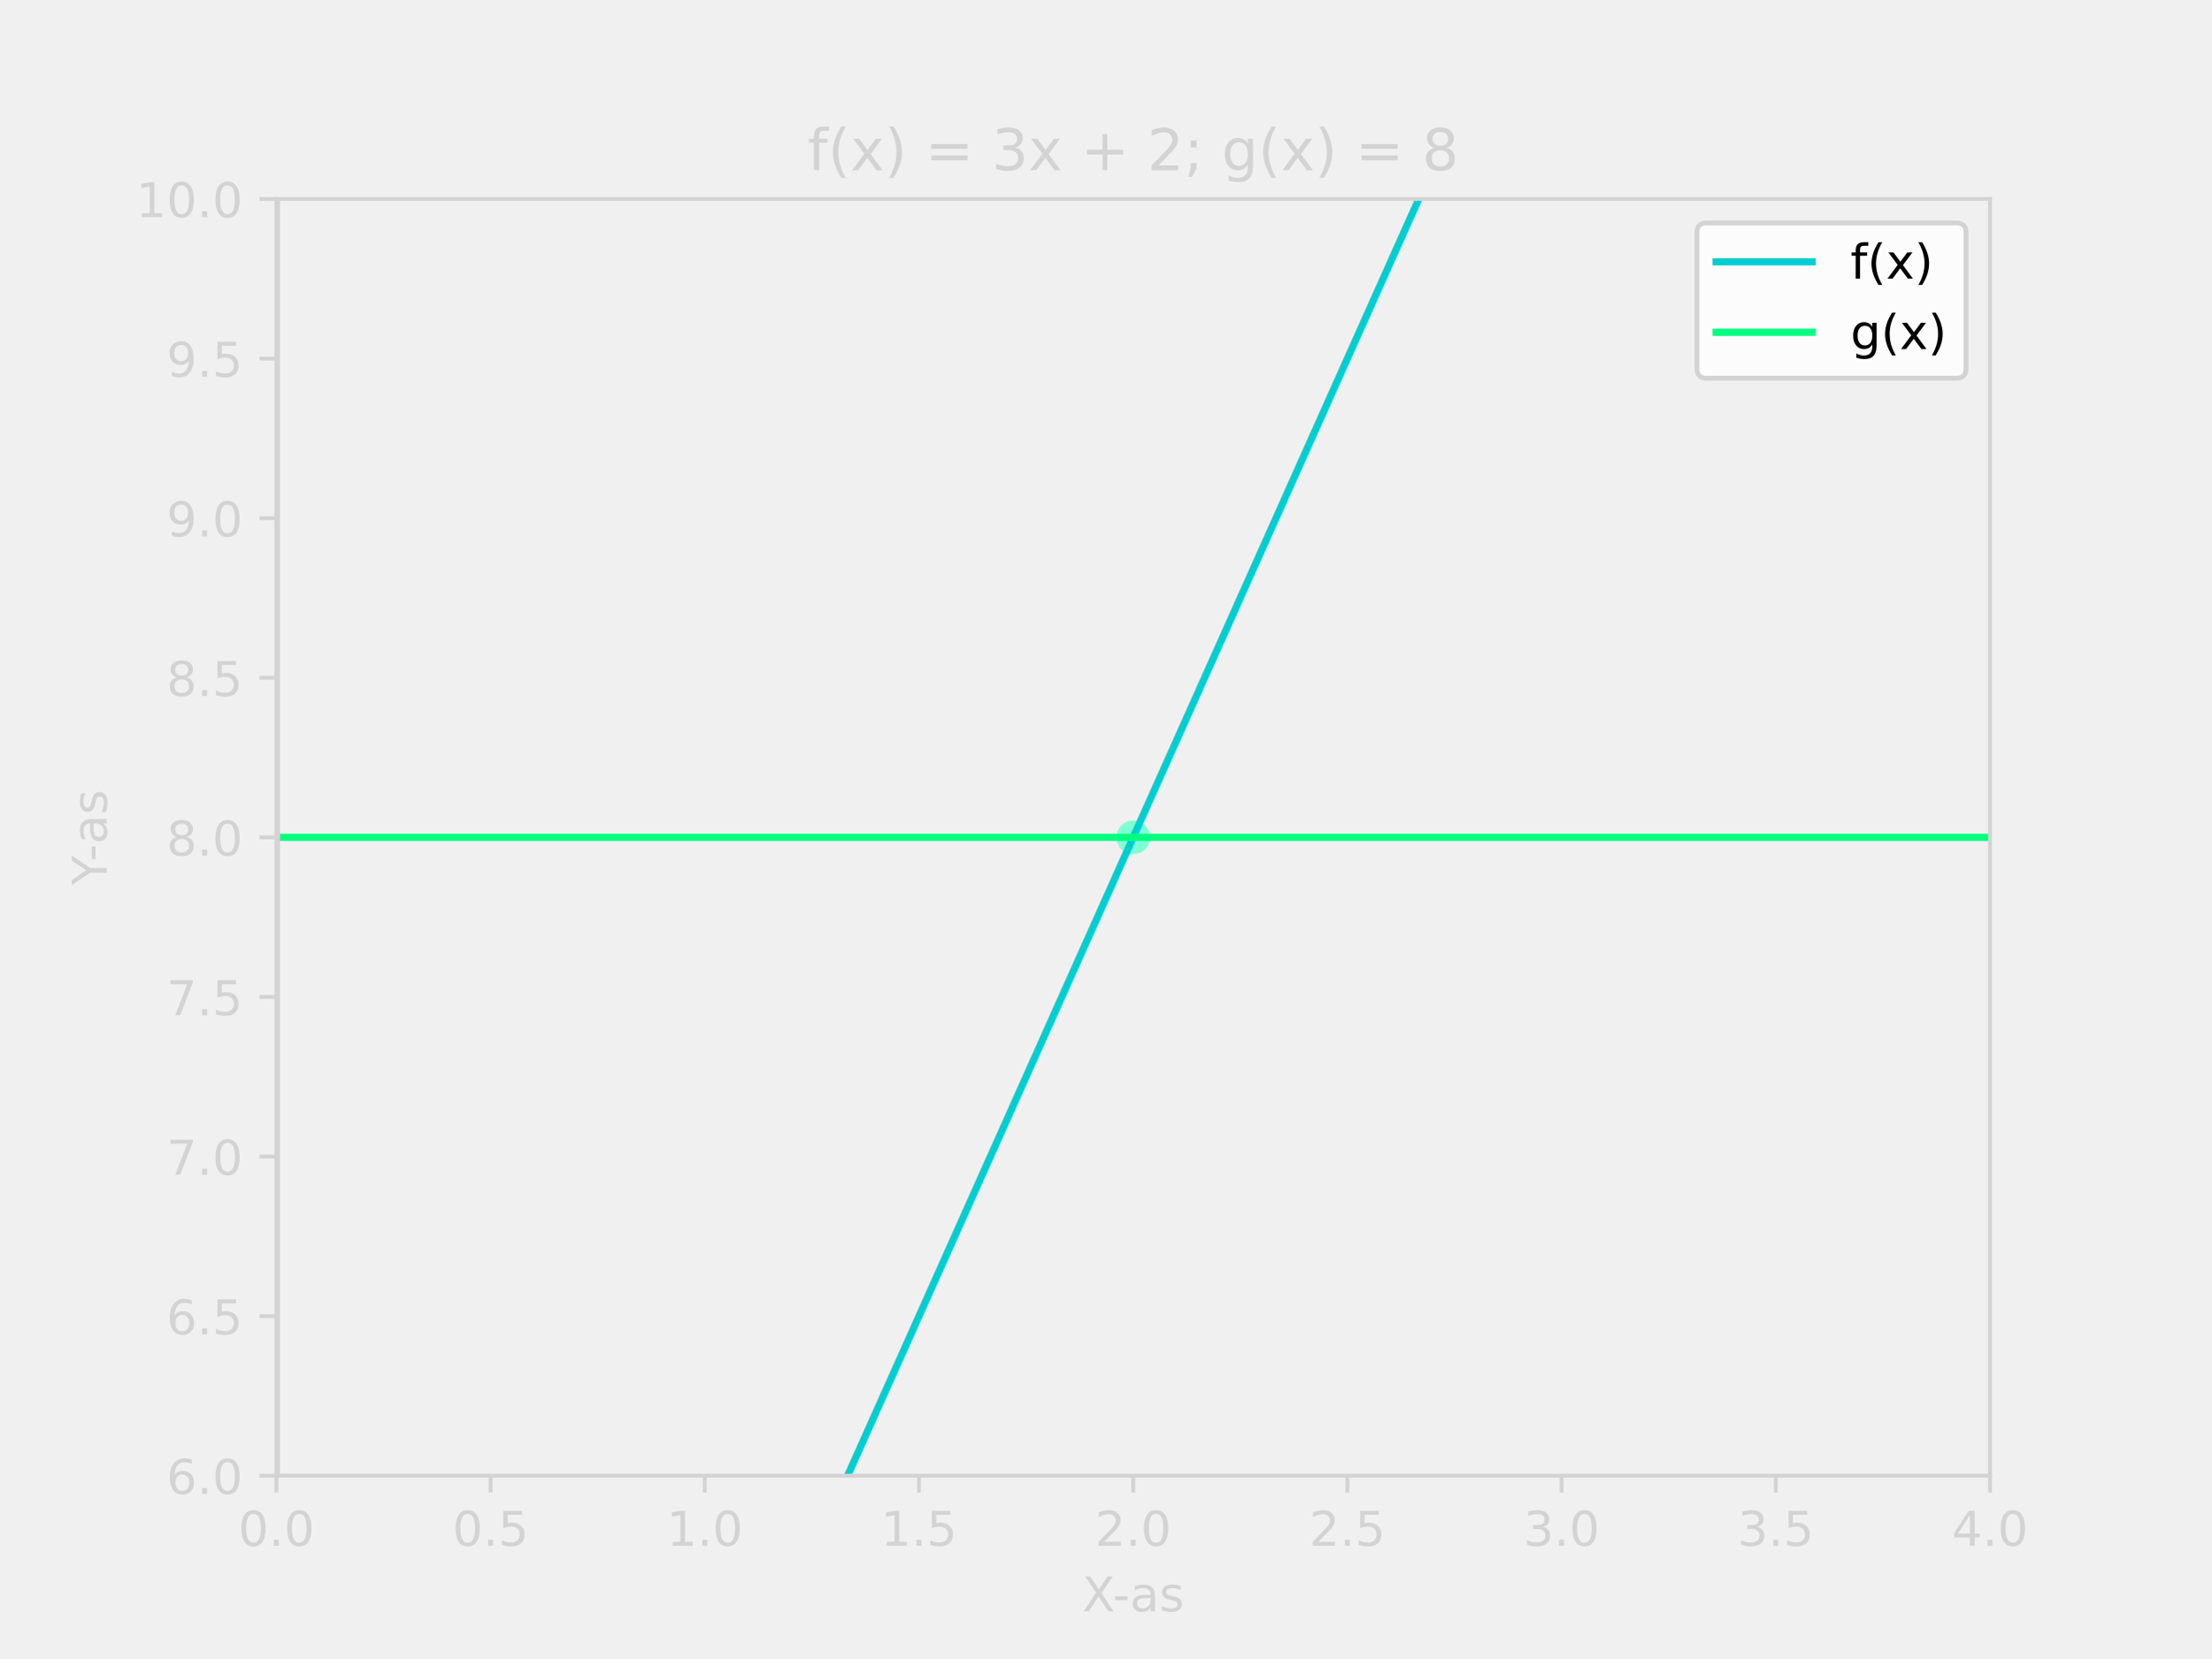
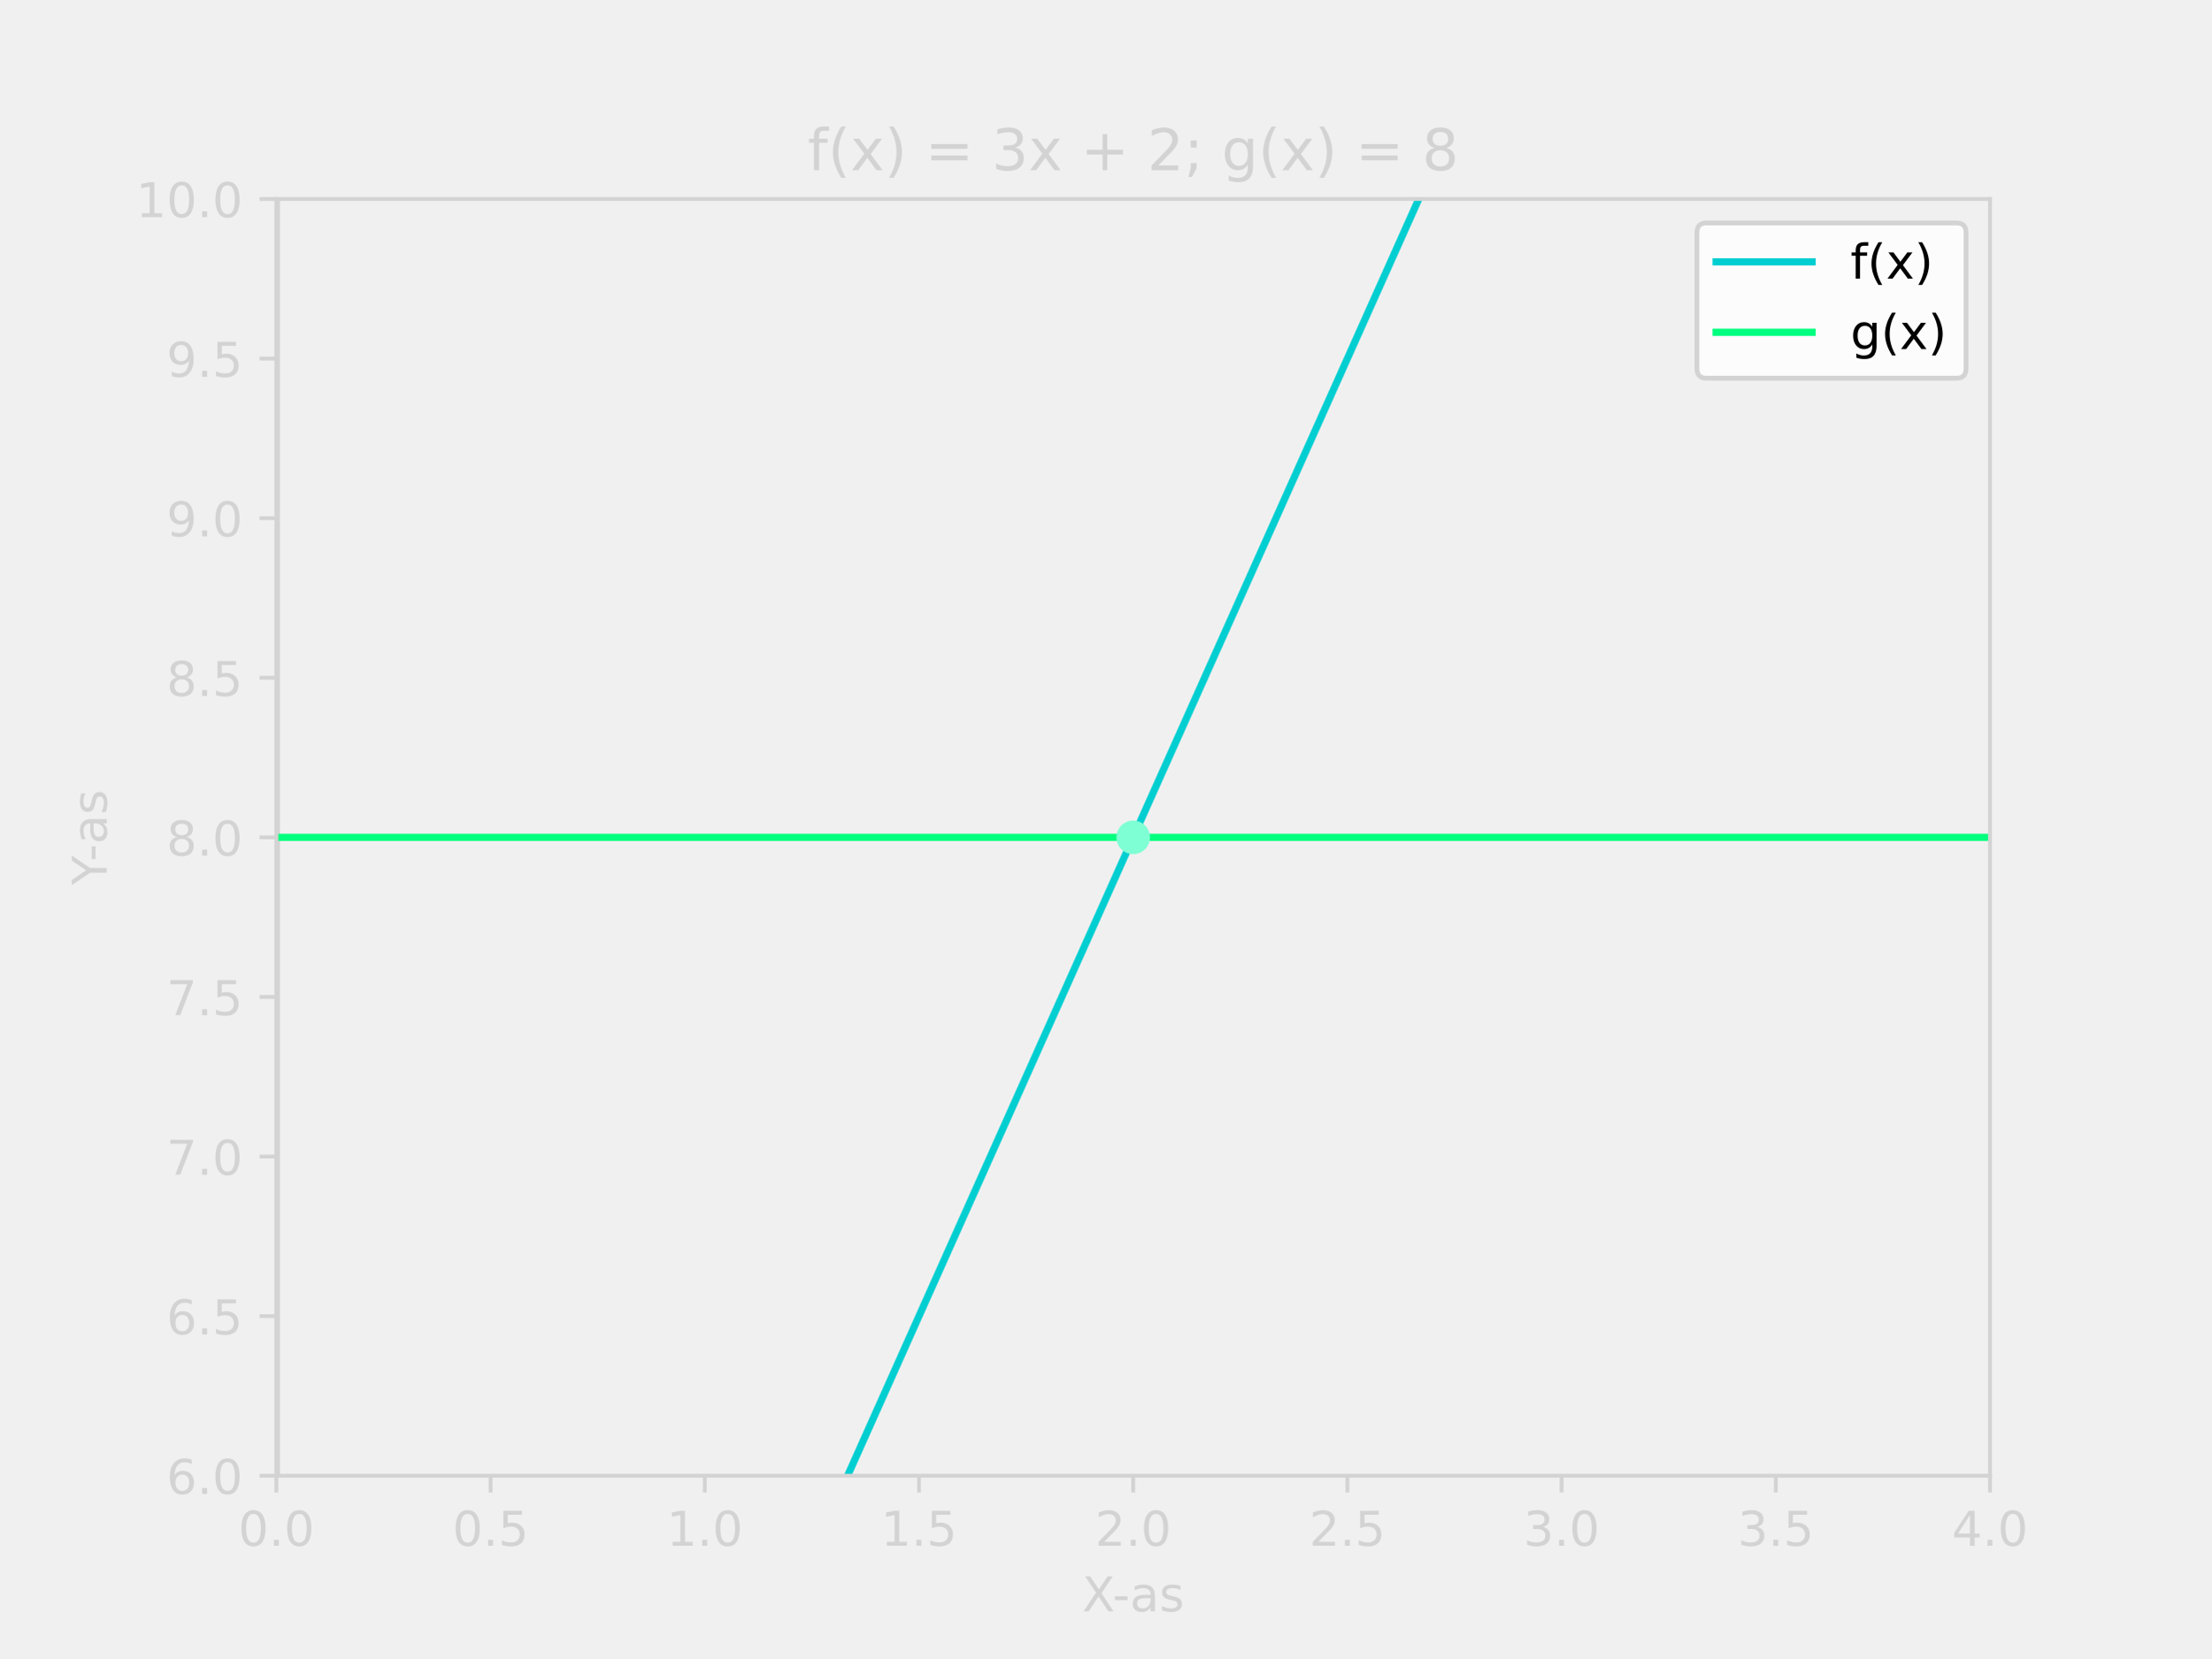
<svg xmlns="http://www.w3.org/2000/svg" xmlns:xlink="http://www.w3.org/1999/xlink" width="460.8pt" height="345.6pt" viewBox="0 0 460.8 345.6" version="1.1">
  <defs>
    <style type="text/css">*{stroke-linejoin: round; stroke-linecap: butt}</style>
  </defs>
  <g id="figure_1">
    <g id="patch_1">
      <path d="M 0 345.6  L 460.8 345.6  L 460.8 0  L 0 0  z " style="fill: none" />
    </g>
    <g id="axes_1">
      <g id="patch_2">
        <path d="M 57.6 307.584  L 414.72 307.584  L 414.72 41.472  L 57.6 41.472  z " style="fill: none" />
      </g>
-       <g id="PathCollection_1">
-         <defs>
-           <path id="mf29d3fe3aa" d="M 0 3  C 0.796 3 1.559 2.684 2.121 2.121  C 2.684 1.559 3 0.796 3 0  C 3 -0.796 2.684 -1.559 2.121 -2.121  C 1.559 -2.684 0.796 -3 0 -3  C -0.796 -3 -1.559 -2.684 -2.121 -2.121  C -2.684 -1.559 -3 -0.796 -3 0  C -3 0.796 -2.684 1.559 -2.121 2.121  C -1.559 2.684 -0.796 3 0 3  z " style="stroke: #7fffd4" />
-         </defs>
-         <g clip-path="url(#pa985f8c0e5)">
-           <use xlink:href="#mf29d3fe3aa" x="236.16" y="174.528" style="fill: #7fffd4; stroke: #7fffd4" />
-         </g>
+       <g id="LineCollection_1">
+         <path clip-path="url(#p46b22b89a6)" style="fill: none; stroke: #d3d3d3; stroke-width: 1.5" />
+       </g>
+       <g id="LineCollection_2">
+         <path d="M 57.6 307.584  L 57.6 41.472  " clip-path="url(#p46b22b89a6)" style="fill: none; stroke: #d3d3d3; stroke-width: 1.5" />
      </g>
      <g id="matplotlib.axis_1">
        <g id="xtick_1">
          <g id="line2d_1">
            <defs>
-               <path id="m8711fdf88d" d="M 0 0  L 0 3.5  " style="stroke: #d3d3d3; stroke-width: 0.8" />
+               <path id="mb4ca25e9f1" d="M 0 0  L 0 3.5  " style="stroke: #d3d3d3; stroke-width: 0.8" />
            </defs>
            <g>
-               <use xlink:href="#m8711fdf88d" x="57.6" y="307.584" style="fill: #d3d3d3; stroke: #d3d3d3; stroke-width: 0.8" />
+               <use xlink:href="#mb4ca25e9f1" x="57.6" y="307.584" style="fill: #d3d3d3; stroke: #d3d3d3; stroke-width: 0.8" />
            </g>
          </g>
          <g id="text_1">
            <g style="fill: #d3d3d3" transform="translate(49.64844 322.1824)scale(0.1 -0.1)">
              <defs>
                <path id="DejaVuSans-30" d="M 2034 4250  Q 1547 4250 1301 3770  Q 1056 3291 1056 2328  Q 1056 1369 1301 889  Q 1547 409 2034 409  Q 2525 409 2770 889  Q 3016 1369 3016 2328  Q 3016 3291 2770 3770  Q 2525 4250 2034 4250  z M 2034 4750  Q 2819 4750 3233 4129  Q 3647 3509 3647 2328  Q 3647 1150 3233 529  Q 2819 -91 2034 -91  Q 1250 -91 836 529  Q 422 1150 422 2328  Q 422 3509 836 4129  Q 1250 4750 2034 4750  z " transform="scale(0.015625)" />
                <path id="DejaVuSans-2e" d="M 684 794  L 1344 794  L 1344 0  L 684 0  L 684 794  z " transform="scale(0.015625)" />
              </defs>
              <use xlink:href="#DejaVuSans-30" />
              <use xlink:href="#DejaVuSans-2e" x="63.623" />
              <use xlink:href="#DejaVuSans-30" x="95.41" />
            </g>
          </g>
        </g>
        <g id="xtick_2">
          <g id="line2d_2">
            <g>
-               <use xlink:href="#m8711fdf88d" x="102.24" y="307.584" style="fill: #d3d3d3; stroke: #d3d3d3; stroke-width: 0.8" />
+               <use xlink:href="#mb4ca25e9f1" x="102.24" y="307.584" style="fill: #d3d3d3; stroke: #d3d3d3; stroke-width: 0.8" />
            </g>
          </g>
          <g id="text_2">
            <g style="fill: #d3d3d3" transform="translate(94.28844 322.1824)scale(0.1 -0.1)">
              <defs>
                <path id="DejaVuSans-35" d="M 691 4666  L 3169 4666  L 3169 4134  L 1269 4134  L 1269 2991  Q 1406 3038 1543 3061  Q 1681 3084 1819 3084  Q 2600 3084 3056 2656  Q 3513 2228 3513 1497  Q 3513 744 3044 326  Q 2575 -91 1722 -91  Q 1428 -91 1123 -41  Q 819 9 494 109  L 494 744  Q 775 591 1075 516  Q 1375 441 1709 441  Q 2250 441 2565 725  Q 2881 1009 2881 1497  Q 2881 1984 2565 2268  Q 2250 2553 1709 2553  Q 1456 2553 1204 2497  Q 953 2441 691 2322  L 691 4666  z " transform="scale(0.015625)" />
              </defs>
              <use xlink:href="#DejaVuSans-30" />
              <use xlink:href="#DejaVuSans-2e" x="63.623" />
              <use xlink:href="#DejaVuSans-35" x="95.41" />
            </g>
          </g>
        </g>
        <g id="xtick_3">
          <g id="line2d_3">
            <g>
-               <use xlink:href="#m8711fdf88d" x="146.88" y="307.584" style="fill: #d3d3d3; stroke: #d3d3d3; stroke-width: 0.8" />
+               <use xlink:href="#mb4ca25e9f1" x="146.88" y="307.584" style="fill: #d3d3d3; stroke: #d3d3d3; stroke-width: 0.8" />
            </g>
          </g>
          <g id="text_3">
            <g style="fill: #d3d3d3" transform="translate(138.9284 322.1824)scale(0.1 -0.1)">
              <defs>
                <path id="DejaVuSans-31" d="M 794 531  L 1825 531  L 1825 4091  L 703 3866  L 703 4441  L 1819 4666  L 2450 4666  L 2450 531  L 3481 531  L 3481 0  L 794 0  L 794 531  z " transform="scale(0.015625)" />
              </defs>
              <use xlink:href="#DejaVuSans-31" />
              <use xlink:href="#DejaVuSans-2e" x="63.623" />
              <use xlink:href="#DejaVuSans-30" x="95.41" />
            </g>
          </g>
        </g>
        <g id="xtick_4">
          <g id="line2d_4">
            <g>
-               <use xlink:href="#m8711fdf88d" x="191.52" y="307.584" style="fill: #d3d3d3; stroke: #d3d3d3; stroke-width: 0.8" />
+               <use xlink:href="#mb4ca25e9f1" x="191.52" y="307.584" style="fill: #d3d3d3; stroke: #d3d3d3; stroke-width: 0.8" />
            </g>
          </g>
          <g id="text_4">
            <g style="fill: #d3d3d3" transform="translate(183.5684 322.1824)scale(0.1 -0.1)">
              <use xlink:href="#DejaVuSans-31" />
              <use xlink:href="#DejaVuSans-2e" x="63.623" />
              <use xlink:href="#DejaVuSans-35" x="95.41" />
            </g>
          </g>
        </g>
        <g id="xtick_5">
          <g id="line2d_5">
            <g>
-               <use xlink:href="#m8711fdf88d" x="236.16" y="307.584" style="fill: #d3d3d3; stroke: #d3d3d3; stroke-width: 0.8" />
+               <use xlink:href="#mb4ca25e9f1" x="236.16" y="307.584" style="fill: #d3d3d3; stroke: #d3d3d3; stroke-width: 0.8" />
            </g>
          </g>
          <g id="text_5">
            <g style="fill: #d3d3d3" transform="translate(228.2084 322.1824)scale(0.1 -0.1)">
              <defs>
                <path id="DejaVuSans-32" d="M 1228 531  L 3431 531  L 3431 0  L 469 0  L 469 531  Q 828 903 1448 1529  Q 2069 2156 2228 2338  Q 2531 2678 2651 2914  Q 2772 3150 2772 3378  Q 2772 3750 2511 3984  Q 2250 4219 1831 4219  Q 1534 4219 1204 4116  Q 875 4013 500 3803  L 500 4441  Q 881 4594 1212 4672  Q 1544 4750 1819 4750  Q 2544 4750 2975 4387  Q 3406 4025 3406 3419  Q 3406 3131 3298 2873  Q 3191 2616 2906 2266  Q 2828 2175 2409 1742  Q 1991 1309 1228 531  z " transform="scale(0.015625)" />
              </defs>
              <use xlink:href="#DejaVuSans-32" />
              <use xlink:href="#DejaVuSans-2e" x="63.623" />
              <use xlink:href="#DejaVuSans-30" x="95.41" />
            </g>
          </g>
        </g>
        <g id="xtick_6">
          <g id="line2d_6">
            <g>
-               <use xlink:href="#m8711fdf88d" x="280.8" y="307.584" style="fill: #d3d3d3; stroke: #d3d3d3; stroke-width: 0.8" />
+               <use xlink:href="#mb4ca25e9f1" x="280.8" y="307.584" style="fill: #d3d3d3; stroke: #d3d3d3; stroke-width: 0.8" />
            </g>
          </g>
          <g id="text_6">
            <g style="fill: #d3d3d3" transform="translate(272.8484 322.1824)scale(0.1 -0.1)">
              <use xlink:href="#DejaVuSans-32" />
              <use xlink:href="#DejaVuSans-2e" x="63.623" />
              <use xlink:href="#DejaVuSans-35" x="95.41" />
            </g>
          </g>
        </g>
        <g id="xtick_7">
          <g id="line2d_7">
            <g>
-               <use xlink:href="#m8711fdf88d" x="325.44" y="307.584" style="fill: #d3d3d3; stroke: #d3d3d3; stroke-width: 0.8" />
+               <use xlink:href="#mb4ca25e9f1" x="325.44" y="307.584" style="fill: #d3d3d3; stroke: #d3d3d3; stroke-width: 0.8" />
            </g>
          </g>
          <g id="text_7">
            <g style="fill: #d3d3d3" transform="translate(317.4884 322.1824)scale(0.1 -0.1)">
              <defs>
                <path id="DejaVuSans-33" d="M 2597 2516  Q 3050 2419 3304 2112  Q 3559 1806 3559 1356  Q 3559 666 3084 287  Q 2609 -91 1734 -91  Q 1441 -91 1130 -33  Q 819 25 488 141  L 488 750  Q 750 597 1062 519  Q 1375 441 1716 441  Q 2309 441 2620 675  Q 2931 909 2931 1356  Q 2931 1769 2642 2001  Q 2353 2234 1838 2234  L 1294 2234  L 1294 2753  L 1863 2753  Q 2328 2753 2575 2939  Q 2822 3125 2822 3475  Q 2822 3834 2567 4026  Q 2313 4219 1838 4219  Q 1578 4219 1281 4162  Q 984 4106 628 3988  L 628 4550  Q 988 4650 1302 4700  Q 1616 4750 1894 4750  Q 2613 4750 3031 4423  Q 3450 4097 3450 3541  Q 3450 3153 3228 2886  Q 3006 2619 2597 2516  z " transform="scale(0.015625)" />
              </defs>
              <use xlink:href="#DejaVuSans-33" />
              <use xlink:href="#DejaVuSans-2e" x="63.623" />
              <use xlink:href="#DejaVuSans-30" x="95.41" />
            </g>
          </g>
        </g>
        <g id="xtick_8">
          <g id="line2d_8">
            <g>
-               <use xlink:href="#m8711fdf88d" x="370.08" y="307.584" style="fill: #d3d3d3; stroke: #d3d3d3; stroke-width: 0.8" />
+               <use xlink:href="#mb4ca25e9f1" x="370.08" y="307.584" style="fill: #d3d3d3; stroke: #d3d3d3; stroke-width: 0.8" />
            </g>
          </g>
          <g id="text_8">
            <g style="fill: #d3d3d3" transform="translate(362.1284 322.1824)scale(0.1 -0.1)">
              <use xlink:href="#DejaVuSans-33" />
              <use xlink:href="#DejaVuSans-2e" x="63.623" />
              <use xlink:href="#DejaVuSans-35" x="95.41" />
            </g>
          </g>
        </g>
        <g id="xtick_9">
          <g id="line2d_9">
            <g>
-               <use xlink:href="#m8711fdf88d" x="414.72" y="307.584" style="fill: #d3d3d3; stroke: #d3d3d3; stroke-width: 0.8" />
+               <use xlink:href="#mb4ca25e9f1" x="414.72" y="307.584" style="fill: #d3d3d3; stroke: #d3d3d3; stroke-width: 0.8" />
            </g>
          </g>
          <g id="text_9">
            <g style="fill: #d3d3d3" transform="translate(406.7684 322.1824)scale(0.1 -0.1)">
              <defs>
                <path id="DejaVuSans-34" d="M 2419 4116  L 825 1625  L 2419 1625  L 2419 4116  z M 2253 4666  L 3047 4666  L 3047 1625  L 3713 1625  L 3713 1100  L 3047 1100  L 3047 0  L 2419 0  L 2419 1100  L 313 1100  L 313 1709  L 2253 4666  z " transform="scale(0.015625)" />
              </defs>
              <use xlink:href="#DejaVuSans-34" />
              <use xlink:href="#DejaVuSans-2e" x="63.623" />
              <use xlink:href="#DejaVuSans-30" x="95.41" />
            </g>
          </g>
        </g>
        <g id="text_10">
          <g style="fill: #d3d3d3" transform="translate(225.5123 335.8606)scale(0.1 -0.1)">
            <defs>
              <path id="DejaVuSans-58" d="M 403 4666  L 1081 4666  L 2241 2931  L 3406 4666  L 4084 4666  L 2584 2425  L 4184 0  L 3506 0  L 2194 1984  L 872 0  L 191 0  L 1856 2491  L 403 4666  z " transform="scale(0.015625)" />
              <path id="DejaVuSans-2d" d="M 313 2009  L 1997 2009  L 1997 1497  L 313 1497  L 313 2009  z " transform="scale(0.015625)" />
              <path id="DejaVuSans-61" d="M 2194 1759  Q 1497 1759 1228 1600  Q 959 1441 959 1056  Q 959 750 1161 570  Q 1363 391 1709 391  Q 2188 391 2477 730  Q 2766 1069 2766 1631  L 2766 1759  L 2194 1759  z M 3341 1997  L 3341 0  L 2766 0  L 2766 531  Q 2569 213 2275 61  Q 1981 -91 1556 -91  Q 1019 -91 701 211  Q 384 513 384 1019  Q 384 1609 779 1909  Q 1175 2209 1959 2209  L 2766 2209  L 2766 2266  Q 2766 2663 2505 2880  Q 2244 3097 1772 3097  Q 1472 3097 1187 3025  Q 903 2953 641 2809  L 641 3341  Q 956 3463 1253 3523  Q 1550 3584 1831 3584  Q 2591 3584 2966 3190  Q 3341 2797 3341 1997  z " transform="scale(0.015625)" />
              <path id="DejaVuSans-73" d="M 2834 3397  L 2834 2853  Q 2591 2978 2328 3040  Q 2066 3103 1784 3103  Q 1356 3103 1142 2972  Q 928 2841 928 2578  Q 928 2378 1081 2264  Q 1234 2150 1697 2047  L 1894 2003  Q 2506 1872 2764 1633  Q 3022 1394 3022 966  Q 3022 478 2636 193  Q 2250 -91 1575 -91  Q 1294 -91 989 -36  Q 684 19 347 128  L 347 722  Q 666 556 975 473  Q 1284 391 1588 391  Q 1994 391 2212 530  Q 2431 669 2431 922  Q 2431 1156 2273 1281  Q 2116 1406 1581 1522  L 1381 1569  Q 847 1681 609 1914  Q 372 2147 372 2553  Q 372 3047 722 3315  Q 1072 3584 1716 3584  Q 2034 3584 2315 3537  Q 2597 3491 2834 3397  z " transform="scale(0.015625)" />
            </defs>
            <use xlink:href="#DejaVuSans-58" />
            <use xlink:href="#DejaVuSans-2d" x="63.506" />
            <use xlink:href="#DejaVuSans-61" x="99.59" />
            <use xlink:href="#DejaVuSans-73" x="160.869" />
          </g>
        </g>
      </g>
      <g id="matplotlib.axis_2">
        <g id="ytick_1">
          <g id="line2d_10">
            <defs>
-               <path id="mcb25581d9d" d="M 0 0  L -3.5 0  " style="stroke: #d3d3d3; stroke-width: 0.8" />
+               <path id="m43d419966c" d="M 0 0  L -3.5 0  " style="stroke: #d3d3d3; stroke-width: 0.8" />
            </defs>
            <g>
-               <use xlink:href="#mcb25581d9d" x="57.6" y="307.584" style="fill: #d3d3d3; stroke: #d3d3d3; stroke-width: 0.8" />
+               <use xlink:href="#m43d419966c" x="57.6" y="307.584" style="fill: #d3d3d3; stroke: #d3d3d3; stroke-width: 0.8" />
            </g>
          </g>
          <g id="text_11">
            <g style="fill: #d3d3d3" transform="translate(34.69687 311.3832)scale(0.1 -0.1)">
              <defs>
                <path id="DejaVuSans-36" d="M 2113 2584  Q 1688 2584 1439 2293  Q 1191 2003 1191 1497  Q 1191 994 1439 701  Q 1688 409 2113 409  Q 2538 409 2786 701  Q 3034 994 3034 1497  Q 3034 2003 2786 2293  Q 2538 2584 2113 2584  z M 3366 4563  L 3366 3988  Q 3128 4100 2886 4159  Q 2644 4219 2406 4219  Q 1781 4219 1451 3797  Q 1122 3375 1075 2522  Q 1259 2794 1537 2939  Q 1816 3084 2150 3084  Q 2853 3084 3261 2657  Q 3669 2231 3669 1497  Q 3669 778 3244 343  Q 2819 -91 2113 -91  Q 1303 -91 875 529  Q 447 1150 447 2328  Q 447 3434 972 4092  Q 1497 4750 2381 4750  Q 2619 4750 2861 4703  Q 3103 4656 3366 4563  z " transform="scale(0.015625)" />
              </defs>
              <use xlink:href="#DejaVuSans-36" />
              <use xlink:href="#DejaVuSans-2e" x="63.623" />
              <use xlink:href="#DejaVuSans-30" x="95.41" />
            </g>
          </g>
        </g>
        <g id="ytick_2">
          <g id="line2d_11">
            <g>
-               <use xlink:href="#mcb25581d9d" x="57.6" y="274.32" style="fill: #d3d3d3; stroke: #d3d3d3; stroke-width: 0.8" />
+               <use xlink:href="#m43d419966c" x="57.6" y="274.32" style="fill: #d3d3d3; stroke: #d3d3d3; stroke-width: 0.8" />
            </g>
          </g>
          <g id="text_12">
            <g style="fill: #d3d3d3" transform="translate(34.69687 278.1192)scale(0.1 -0.1)">
              <use xlink:href="#DejaVuSans-36" />
              <use xlink:href="#DejaVuSans-2e" x="63.623" />
              <use xlink:href="#DejaVuSans-35" x="95.41" />
            </g>
          </g>
        </g>
        <g id="ytick_3">
          <g id="line2d_12">
            <g>
-               <use xlink:href="#mcb25581d9d" x="57.6" y="241.056" style="fill: #d3d3d3; stroke: #d3d3d3; stroke-width: 0.8" />
+               <use xlink:href="#m43d419966c" x="57.6" y="241.056" style="fill: #d3d3d3; stroke: #d3d3d3; stroke-width: 0.8" />
            </g>
          </g>
          <g id="text_13">
            <g style="fill: #d3d3d3" transform="translate(34.69687 244.8552)scale(0.1 -0.1)">
              <defs>
                <path id="DejaVuSans-37" d="M 525 4666  L 3525 4666  L 3525 4397  L 1831 0  L 1172 0  L 2766 4134  L 525 4134  L 525 4666  z " transform="scale(0.015625)" />
              </defs>
              <use xlink:href="#DejaVuSans-37" />
              <use xlink:href="#DejaVuSans-2e" x="63.623" />
              <use xlink:href="#DejaVuSans-30" x="95.41" />
            </g>
          </g>
        </g>
        <g id="ytick_4">
          <g id="line2d_13">
            <g>
-               <use xlink:href="#mcb25581d9d" x="57.6" y="207.792" style="fill: #d3d3d3; stroke: #d3d3d3; stroke-width: 0.8" />
+               <use xlink:href="#m43d419966c" x="57.6" y="207.792" style="fill: #d3d3d3; stroke: #d3d3d3; stroke-width: 0.8" />
            </g>
          </g>
          <g id="text_14">
            <g style="fill: #d3d3d3" transform="translate(34.69687 211.5912)scale(0.1 -0.1)">
              <use xlink:href="#DejaVuSans-37" />
              <use xlink:href="#DejaVuSans-2e" x="63.623" />
              <use xlink:href="#DejaVuSans-35" x="95.41" />
            </g>
          </g>
        </g>
        <g id="ytick_5">
          <g id="line2d_14">
            <g>
-               <use xlink:href="#mcb25581d9d" x="57.6" y="174.528" style="fill: #d3d3d3; stroke: #d3d3d3; stroke-width: 0.8" />
+               <use xlink:href="#m43d419966c" x="57.6" y="174.528" style="fill: #d3d3d3; stroke: #d3d3d3; stroke-width: 0.8" />
            </g>
          </g>
          <g id="text_15">
            <g style="fill: #d3d3d3" transform="translate(34.69687 178.3272)scale(0.1 -0.1)">
              <defs>
                <path id="DejaVuSans-38" d="M 2034 2216  Q 1584 2216 1326 1975  Q 1069 1734 1069 1313  Q 1069 891 1326 650  Q 1584 409 2034 409  Q 2484 409 2743 651  Q 3003 894 3003 1313  Q 3003 1734 2745 1975  Q 2488 2216 2034 2216  z M 1403 2484  Q 997 2584 770 2862  Q 544 3141 544 3541  Q 544 4100 942 4425  Q 1341 4750 2034 4750  Q 2731 4750 3128 4425  Q 3525 4100 3525 3541  Q 3525 3141 3298 2862  Q 3072 2584 2669 2484  Q 3125 2378 3379 2068  Q 3634 1759 3634 1313  Q 3634 634 3220 271  Q 2806 -91 2034 -91  Q 1263 -91 848 271  Q 434 634 434 1313  Q 434 1759 690 2068  Q 947 2378 1403 2484  z M 1172 3481  Q 1172 3119 1398 2916  Q 1625 2713 2034 2713  Q 2441 2713 2670 2916  Q 2900 3119 2900 3481  Q 2900 3844 2670 4047  Q 2441 4250 2034 4250  Q 1625 4250 1398 4047  Q 1172 3844 1172 3481  z " transform="scale(0.015625)" />
              </defs>
              <use xlink:href="#DejaVuSans-38" />
              <use xlink:href="#DejaVuSans-2e" x="63.623" />
              <use xlink:href="#DejaVuSans-30" x="95.41" />
            </g>
          </g>
        </g>
        <g id="ytick_6">
          <g id="line2d_15">
            <g>
-               <use xlink:href="#mcb25581d9d" x="57.6" y="141.264" style="fill: #d3d3d3; stroke: #d3d3d3; stroke-width: 0.8" />
+               <use xlink:href="#m43d419966c" x="57.6" y="141.264" style="fill: #d3d3d3; stroke: #d3d3d3; stroke-width: 0.8" />
            </g>
          </g>
          <g id="text_16">
            <g style="fill: #d3d3d3" transform="translate(34.69687 145.0632)scale(0.1 -0.1)">
              <use xlink:href="#DejaVuSans-38" />
              <use xlink:href="#DejaVuSans-2e" x="63.623" />
              <use xlink:href="#DejaVuSans-35" x="95.41" />
            </g>
          </g>
        </g>
        <g id="ytick_7">
          <g id="line2d_16">
            <g>
-               <use xlink:href="#mcb25581d9d" x="57.6" y="108" style="fill: #d3d3d3; stroke: #d3d3d3; stroke-width: 0.8" />
+               <use xlink:href="#m43d419966c" x="57.6" y="108" style="fill: #d3d3d3; stroke: #d3d3d3; stroke-width: 0.8" />
            </g>
          </g>
          <g id="text_17">
            <g style="fill: #d3d3d3" transform="translate(34.69687 111.7992)scale(0.1 -0.1)">
              <defs>
                <path id="DejaVuSans-39" d="M 703 97  L 703 672  Q 941 559 1184 500  Q 1428 441 1663 441  Q 2288 441 2617 861  Q 2947 1281 2994 2138  Q 2813 1869 2534 1725  Q 2256 1581 1919 1581  Q 1219 1581 811 2004  Q 403 2428 403 3163  Q 403 3881 828 4315  Q 1253 4750 1959 4750  Q 2769 4750 3195 4129  Q 3622 3509 3622 2328  Q 3622 1225 3098 567  Q 2575 -91 1691 -91  Q 1453 -91 1209 -44  Q 966 3 703 97  z M 1959 2075  Q 2384 2075 2632 2365  Q 2881 2656 2881 3163  Q 2881 3666 2632 3958  Q 2384 4250 1959 4250  Q 1534 4250 1286 3958  Q 1038 3666 1038 3163  Q 1038 2656 1286 2365  Q 1534 2075 1959 2075  z " transform="scale(0.015625)" />
              </defs>
              <use xlink:href="#DejaVuSans-39" />
              <use xlink:href="#DejaVuSans-2e" x="63.623" />
              <use xlink:href="#DejaVuSans-30" x="95.41" />
            </g>
          </g>
        </g>
        <g id="ytick_8">
          <g id="line2d_17">
            <g>
-               <use xlink:href="#mcb25581d9d" x="57.6" y="74.736" style="fill: #d3d3d3; stroke: #d3d3d3; stroke-width: 0.8" />
+               <use xlink:href="#m43d419966c" x="57.6" y="74.736" style="fill: #d3d3d3; stroke: #d3d3d3; stroke-width: 0.8" />
            </g>
          </g>
          <g id="text_18">
            <g style="fill: #d3d3d3" transform="translate(34.69687 78.53522)scale(0.1 -0.1)">
              <use xlink:href="#DejaVuSans-39" />
              <use xlink:href="#DejaVuSans-2e" x="63.623" />
              <use xlink:href="#DejaVuSans-35" x="95.41" />
            </g>
          </g>
        </g>
        <g id="ytick_9">
          <g id="line2d_18">
            <g>
-               <use xlink:href="#mcb25581d9d" x="57.6" y="41.472" style="fill: #d3d3d3; stroke: #d3d3d3; stroke-width: 0.8" />
+               <use xlink:href="#m43d419966c" x="57.6" y="41.472" style="fill: #d3d3d3; stroke: #d3d3d3; stroke-width: 0.8" />
            </g>
          </g>
          <g id="text_19">
            <g style="fill: #d3d3d3" transform="translate(28.33438 45.27122)scale(0.1 -0.1)">
              <use xlink:href="#DejaVuSans-31" />
              <use xlink:href="#DejaVuSans-30" x="63.623" />
              <use xlink:href="#DejaVuSans-2e" x="127.246" />
              <use xlink:href="#DejaVuSans-30" x="159.033" />
            </g>
          </g>
        </g>
        <g id="text_20">
          <g style="fill: #d3d3d3" transform="translate(22.25469 184.4608)rotate(-90)scale(0.1 -0.1)">
            <defs>
              <path id="DejaVuSans-59" d="M -13 4666  L 666 4666  L 1959 2747  L 3244 4666  L 3922 4666  L 2272 2222  L 2272 0  L 1638 0  L 1638 2222  L -13 4666  z " transform="scale(0.015625)" />
            </defs>
            <use xlink:href="#DejaVuSans-59" />
            <use xlink:href="#DejaVuSans-2d" x="49.209" />
            <use xlink:href="#DejaVuSans-61" x="85.293" />
            <use xlink:href="#DejaVuSans-73" x="146.572" />
          </g>
        </g>
      </g>
      <g id="line2d_19">
-         <path d="M 159.187 346.6  L 314.679 -1  L 314.679 -1  " clip-path="url(#pa985f8c0e5)" style="fill: none; stroke: #00ced1; stroke-width: 1.5; stroke-linecap: square" />
+         <path d="M 159.187 346.6  L 314.679 -1  L 314.679 -1  " clip-path="url(#p46b22b89a6)" style="fill: none; stroke: #00ced1; stroke-width: 1.5; stroke-linecap: square" />
      </g>
      <g id="line2d_20">
-         <path d="M 57.6 174.528  L 413.827 174.528  L 413.827 174.528  " clip-path="url(#pa985f8c0e5)" style="fill: none; stroke: #00ff7f; stroke-width: 1.5; stroke-linecap: square" />
-       </g>
-       <g id="LineCollection_1">
-         <path clip-path="url(#pa985f8c0e5)" style="fill: none; stroke: #d3d3d3; stroke-width: 1.5" />
-       </g>
-       <g id="LineCollection_2">
-         <path d="M 57.6 307.584  L 57.6 41.472  " clip-path="url(#pa985f8c0e5)" style="fill: none; stroke: #d3d3d3; stroke-width: 1.5" />
+         <path d="M 57.6 174.528  L 413.827 174.528  L 413.827 174.528  " clip-path="url(#p46b22b89a6)" style="fill: none; stroke: #00ff7f; stroke-width: 1.5; stroke-linecap: square" />
      </g>
      <g id="patch_3">
        <path d="M 57.6 307.584  L 57.6 41.472  " style="fill: none; stroke: #d3d3d3; stroke-width: 0.8; stroke-linejoin: miter; stroke-linecap: square" />
      </g>
      <g id="patch_4">
        <path d="M 414.72 307.584  L 414.72 41.472  " style="fill: none; stroke: #d3d3d3; stroke-width: 0.8; stroke-linejoin: miter; stroke-linecap: square" />
      </g>
      <g id="patch_5">
        <path d="M 57.6 307.584  L 414.72 307.584  " style="fill: none; stroke: #d3d3d3; stroke-width: 0.8; stroke-linejoin: miter; stroke-linecap: square" />
      </g>
      <g id="patch_6">
        <path d="M 57.6 41.472  L 414.72 41.472  " style="fill: none; stroke: #d3d3d3; stroke-width: 0.8; stroke-linejoin: miter; stroke-linecap: square" />
+       </g>
+       <g id="PathCollection_1">
+         <defs>
+           <path id="mf935ccbe86" d="M 0 3  C 0.796 3 1.559 2.684 2.121 2.121  C 2.684 1.559 3 0.796 3 0  C 3 -0.796 2.684 -1.559 2.121 -2.121  C 1.559 -2.684 0.796 -3 0 -3  C -0.796 -3 -1.559 -2.684 -2.121 -2.121  C -2.684 -1.559 -3 -0.796 -3 0  C -3 0.796 -2.684 1.559 -2.121 2.121  C -1.559 2.684 -0.796 3 0 3  z " style="stroke: #7fffd4" />
+         </defs>
+         <g clip-path="url(#p46b22b89a6)">
+           <use xlink:href="#mf935ccbe86" x="236.16" y="174.528" style="fill: #7fffd4; stroke: #7fffd4" />
+         </g>
      </g>
      <g id="text_21">
        <g style="fill: #d3d3d3" transform="translate(168.3159 35.472)scale(0.12 -0.12)">
          <defs>
            <path id="DejaVuSans-66" d="M 2375 4863  L 2375 4384  L 1825 4384  Q 1516 4384 1395 4259  Q 1275 4134 1275 3809  L 1275 3500  L 2222 3500  L 2222 3053  L 1275 3053  L 1275 0  L 697 0  L 697 3053  L 147 3053  L 147 3500  L 697 3500  L 697 3744  Q 697 4328 969 4595  Q 1241 4863 1831 4863  L 2375 4863  z " transform="scale(0.015625)" />
            <path id="DejaVuSans-28" d="M 1984 4856  Q 1566 4138 1362 3434  Q 1159 2731 1159 2009  Q 1159 1288 1364 580  Q 1569 -128 1984 -844  L 1484 -844  Q 1016 -109 783 600  Q 550 1309 550 2009  Q 550 2706 781 3412  Q 1013 4119 1484 4856  L 1984 4856  z " transform="scale(0.015625)" />
            <path id="DejaVuSans-78" d="M 3513 3500  L 2247 1797  L 3578 0  L 2900 0  L 1881 1375  L 863 0  L 184 0  L 1544 1831  L 300 3500  L 978 3500  L 1906 2253  L 2834 3500  L 3513 3500  z " transform="scale(0.015625)" />
            <path id="DejaVuSans-29" d="M 513 4856  L 1013 4856  Q 1481 4119 1714 3412  Q 1947 2706 1947 2009  Q 1947 1309 1714 600  Q 1481 -109 1013 -844  L 513 -844  Q 928 -128 1133 580  Q 1338 1288 1338 2009  Q 1338 2731 1133 3434  Q 928 4138 513 4856  z " transform="scale(0.015625)" />
            <path id="DejaVuSans-20" transform="scale(0.015625)" />
            <path id="DejaVuSans-3d" d="M 678 2906  L 4684 2906  L 4684 2381  L 678 2381  L 678 2906  z M 678 1631  L 4684 1631  L 4684 1100  L 678 1100  L 678 1631  z " transform="scale(0.015625)" />
            <path id="DejaVuSans-2b" d="M 2944 4013  L 2944 2272  L 4684 2272  L 4684 1741  L 2944 1741  L 2944 0  L 2419 0  L 2419 1741  L 678 1741  L 678 2272  L 2419 2272  L 2419 4013  L 2944 4013  z " transform="scale(0.015625)" />
            <path id="DejaVuSans-3b" d="M 750 3309  L 1409 3309  L 1409 2516  L 750 2516  L 750 3309  z M 750 794  L 1409 794  L 1409 256  L 897 -744  L 494 -744  L 750 256  L 750 794  z " transform="scale(0.015625)" />
            <path id="DejaVuSans-67" d="M 2906 1791  Q 2906 2416 2648 2759  Q 2391 3103 1925 3103  Q 1463 3103 1205 2759  Q 947 2416 947 1791  Q 947 1169 1205 825  Q 1463 481 1925 481  Q 2391 481 2648 825  Q 2906 1169 2906 1791  z M 3481 434  Q 3481 -459 3084 -895  Q 2688 -1331 1869 -1331  Q 1566 -1331 1297 -1286  Q 1028 -1241 775 -1147  L 775 -588  Q 1028 -725 1275 -790  Q 1522 -856 1778 -856  Q 2344 -856 2625 -561  Q 2906 -266 2906 331  L 2906 616  Q 2728 306 2450 153  Q 2172 0 1784 0  Q 1141 0 747 490  Q 353 981 353 1791  Q 353 2603 747 3093  Q 1141 3584 1784 3584  Q 2172 3584 2450 3431  Q 2728 3278 2906 2969  L 2906 3500  L 3481 3500  L 3481 434  z " transform="scale(0.015625)" />
          </defs>
          <use xlink:href="#DejaVuSans-66" />
          <use xlink:href="#DejaVuSans-28" x="35.205" />
          <use xlink:href="#DejaVuSans-78" x="74.219" />
          <use xlink:href="#DejaVuSans-29" x="133.398" />
          <use xlink:href="#DejaVuSans-20" x="172.412" />
          <use xlink:href="#DejaVuSans-3d" x="204.199" />
          <use xlink:href="#DejaVuSans-20" x="287.988" />
          <use xlink:href="#DejaVuSans-33" x="319.775" />
          <use xlink:href="#DejaVuSans-78" x="383.398" />
          <use xlink:href="#DejaVuSans-20" x="442.578" />
          <use xlink:href="#DejaVuSans-2b" x="474.365" />
          <use xlink:href="#DejaVuSans-20" x="558.154" />
          <use xlink:href="#DejaVuSans-32" x="589.941" />
          <use xlink:href="#DejaVuSans-3b" x="653.564" />
          <use xlink:href="#DejaVuSans-20" x="687.256" />
          <use xlink:href="#DejaVuSans-67" x="719.043" />
          <use xlink:href="#DejaVuSans-28" x="782.52" />
          <use xlink:href="#DejaVuSans-78" x="821.533" />
          <use xlink:href="#DejaVuSans-29" x="880.713" />
          <use xlink:href="#DejaVuSans-20" x="919.727" />
          <use xlink:href="#DejaVuSans-3d" x="951.514" />
          <use xlink:href="#DejaVuSans-20" x="1035.303" />
          <use xlink:href="#DejaVuSans-38" x="1067.09" />
        </g>
      </g>
      <g id="legend_1">
        <g id="patch_7">
          <path d="M 355.65 78.828  L 407.72 78.828  Q 409.72 78.828 409.72 76.828  L 409.72 48.472  Q 409.72 46.472 407.72 46.472  L 355.65 46.472  Q 353.65 46.472 353.65 48.472  L 353.65 76.828  Q 353.65 78.828 355.65 78.828  z " style="fill: #ffffff; opacity: 0.8; stroke: #cccccc; stroke-linejoin: miter" />
        </g>
        <g id="line2d_21">
          <path d="M 357.65 54.57  L 367.65 54.57  L 377.65 54.57  " style="fill: none; stroke: #00ced1; stroke-width: 1.5; stroke-linecap: square" />
        </g>
        <g id="text_22">
          <g transform="translate(385.6497 58.07044)scale(0.1 -0.1)">
            <use xlink:href="#DejaVuSans-66" />
            <use xlink:href="#DejaVuSans-28" x="35.205" />
            <use xlink:href="#DejaVuSans-78" x="74.219" />
            <use xlink:href="#DejaVuSans-29" x="133.398" />
          </g>
        </g>
        <g id="line2d_22">
          <path d="M 357.65 69.249  L 367.65 69.249  L 377.65 69.249  " style="fill: none; stroke: #00ff7f; stroke-width: 1.5; stroke-linecap: square" />
        </g>
        <g id="text_23">
          <g transform="translate(385.6497 72.74856)scale(0.1 -0.1)">
            <use xlink:href="#DejaVuSans-67" />
            <use xlink:href="#DejaVuSans-28" x="63.477" />
            <use xlink:href="#DejaVuSans-78" x="102.49" />
            <use xlink:href="#DejaVuSans-29" x="161.67" />
          </g>
        </g>
      </g>
    </g>
  </g>
  <defs>
-     <clipPath id="pa985f8c0e5">
+     <clipPath id="p46b22b89a6">
      <rect x="57.6" y="41.472" width="357.12" height="266.112" />
    </clipPath>
  </defs>
</svg>
